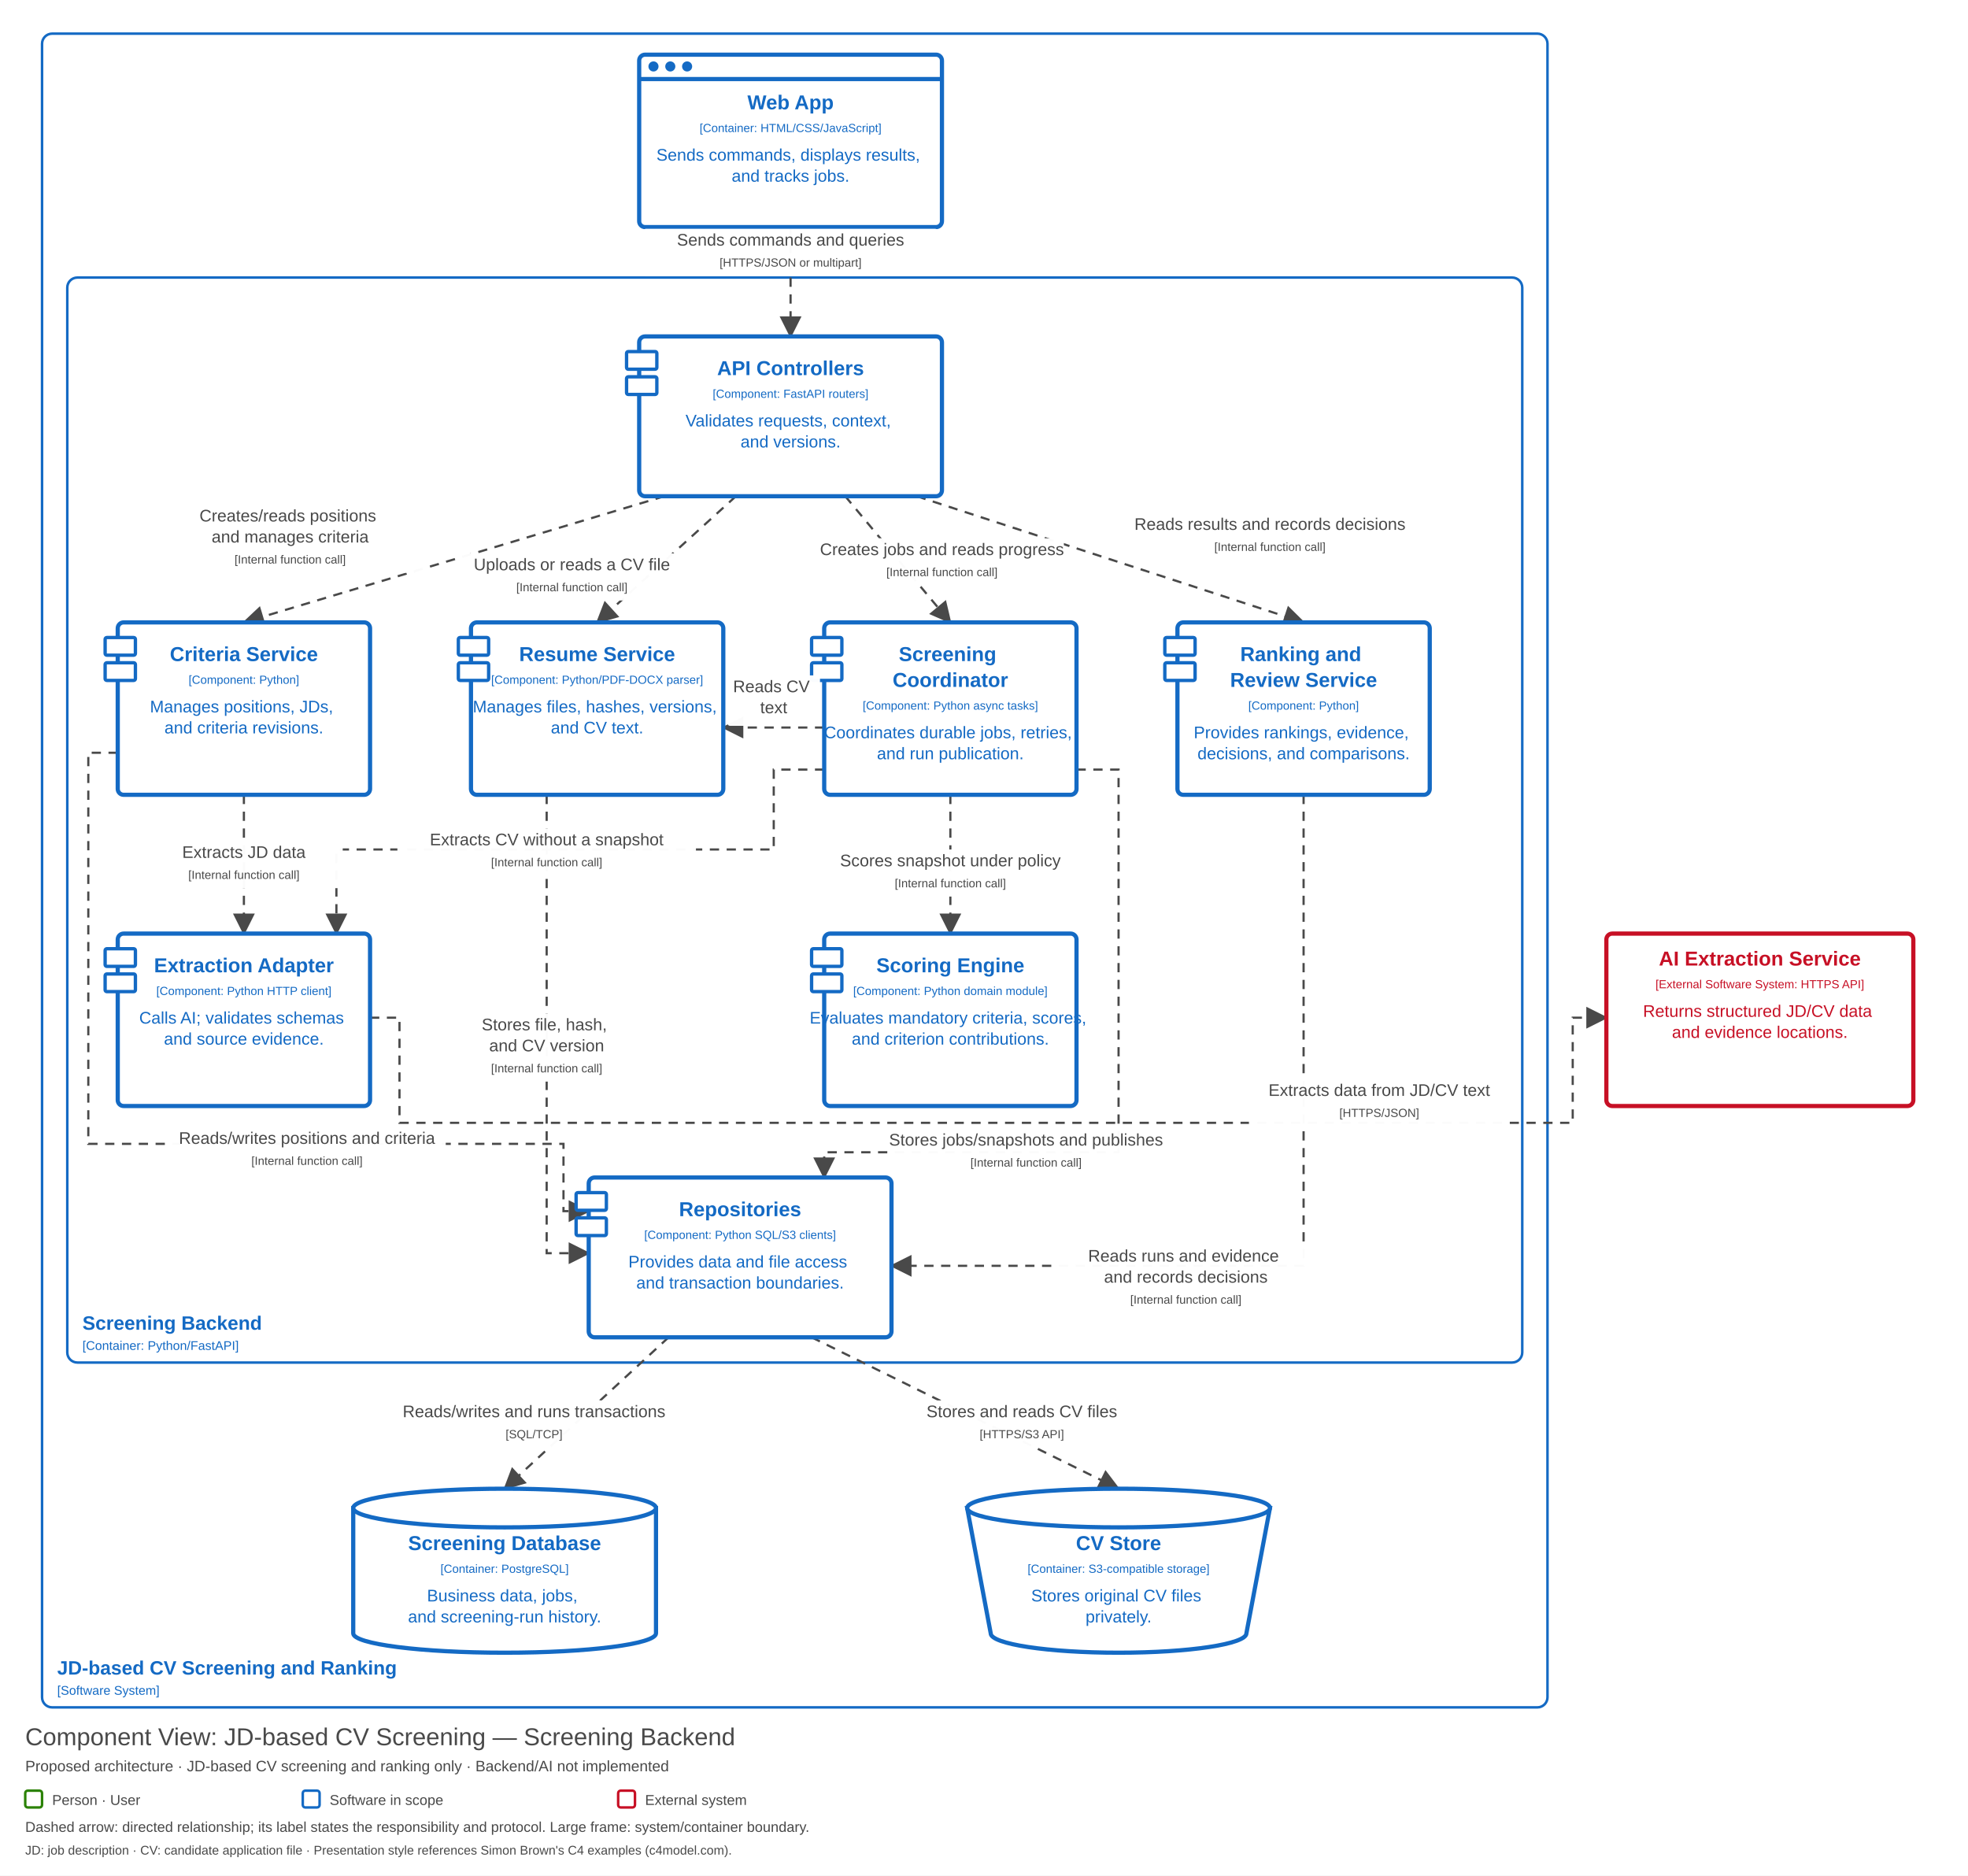
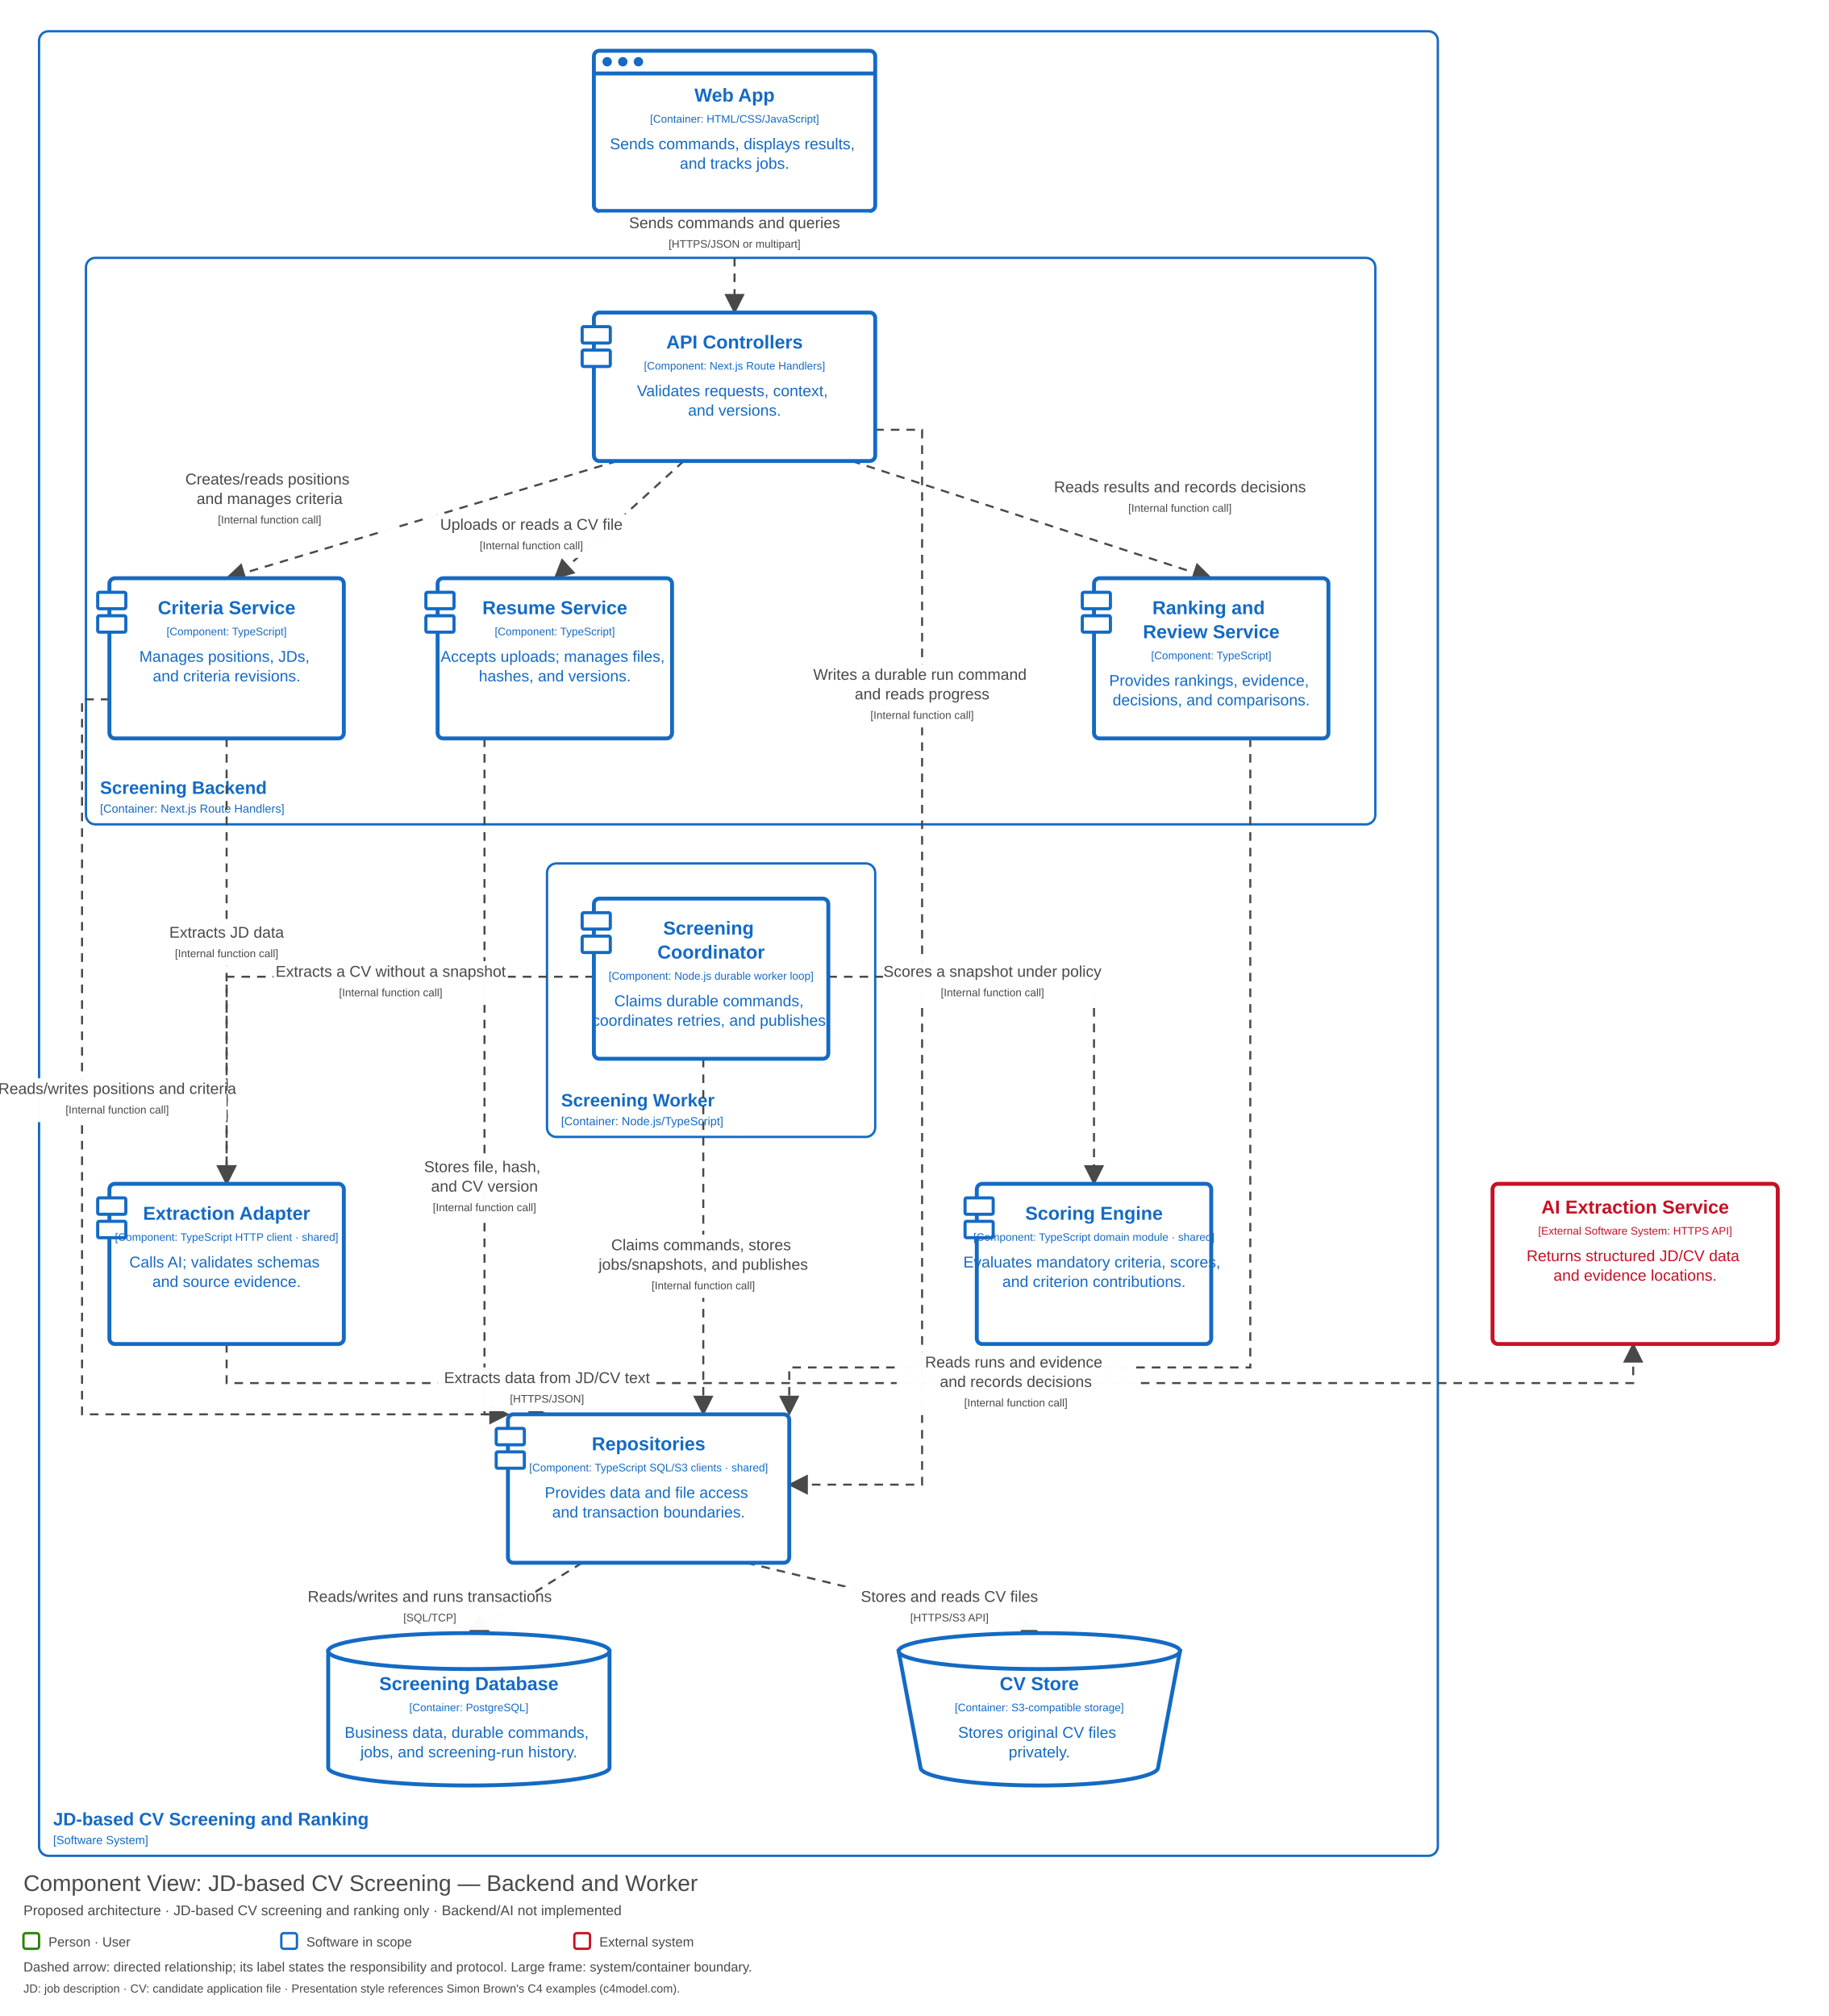
- <svg xmlns="http://www.w3.org/2000/svg" width="2340" height="2230" viewBox="0 0 2340 2230" role="img" aria-labelledby="title desc" font-family="Segoe UI, Arial, sans-serif">
+ <svg xmlns="http://www.w3.org/2000/svg" width="2340" height="2580" viewBox="0 0 2340 2580" role="img" aria-labelledby="title desc" font-family="Segoe UI, Arial, sans-serif">
  <defs>
    <marker id="arrow" viewBox="0 0 12 12" refX="11" refY="6" markerWidth="10" markerHeight="10" orient="auto">
      <path d="M 0 0 L 12 6 L 0 12 Z" fill="#494949" />
    </marker>
  </defs>
  <rect width="100%" height="100%" fill="white" />
-   <rect x="50" y="40" width="1790" height="1990" rx="12" fill="white" stroke="#146ac4" stroke-width="3" />
-   <text x="68" y="1991" fill="#146ac4" font-size="23" font-weight="700" text-anchor="start">
+   <rect x="50" y="40" width="1790" height="2335" rx="12" fill="white" stroke="#146ac4" stroke-width="3" />
+   <text x="68" y="2336" fill="#146ac4" font-size="23" font-weight="700" text-anchor="start">
    <tspan x="68" dy="0">JD-based CV Screening and Ranking</tspan>
  </text>
-   <text x="68" y="2015" fill="#146ac4" font-size="15" font-weight="400" text-anchor="start">
+   <text x="68" y="2360" fill="#146ac4" font-size="15" font-weight="400" text-anchor="start">
    <tspan x="68" dy="0">[Software System]</tspan>
  </text>
-   <rect x="80" y="330" width="1730" height="1290" rx="12" fill="white" stroke="#146ac4" stroke-width="3" />
-   <text x="98" y="1581" fill="#146ac4" font-size="23" font-weight="700" text-anchor="start">
-     <tspan x="98" dy="0">Screening Backend</tspan>
-   </text>
-   <text x="98" y="1605" fill="#146ac4" font-size="15" font-weight="400" text-anchor="start">
-     <tspan x="98" dy="0">[Container: Python/FastAPI]</tspan>
+   <rect x="110" y="330" width="1650" height="725" rx="12" fill="white" stroke="#146ac4" stroke-width="3" />
+   <text x="128" y="1016" fill="#146ac4" font-size="23" font-weight="700" text-anchor="start">
+     <tspan x="128" dy="0">Screening Backend</tspan>
+   </text>
+   <text x="128" y="1040" fill="#146ac4" font-size="15" font-weight="400" text-anchor="start">
+     <tspan x="128" dy="0">[Container: Next.js Route Handlers]</tspan>
+   </text>
+   <rect x="700" y="1105" width="420" height="350" rx="12" fill="white" stroke="#146ac4" stroke-width="3" />
+   <text x="718" y="1416" fill="#146ac4" font-size="23" font-weight="700" text-anchor="start">
+     <tspan x="718" dy="0">Screening Worker</tspan>
+   </text>
+   <text x="718" y="1440" fill="#146ac4" font-size="15" font-weight="400" text-anchor="start">
+     <tspan x="718" dy="0">[Container: Node.js/TypeScript]</tspan>
  </text>
  <polyline data-from="WEB" data-to="HTTP" points="940,270 940,400" fill="none" stroke="#494949" stroke-width="2.6" stroke-dasharray="11 9" marker-end="url(#arrow)" />
  <polyline data-from="HTTP" data-to="CRIT" points="790,590 290,740" fill="none" stroke="#494949" stroke-width="2.6" stroke-dasharray="11 9" marker-end="url(#arrow)" />
  <polyline data-from="HTTP" data-to="CV" points="875,590 710,740" fill="none" stroke="#494949" stroke-width="2.6" stroke-dasharray="11 9" marker-end="url(#arrow)" />
-   <polyline data-from="HTTP" data-to="RUN" points="1005,590 1130,740" fill="none" stroke="#494949" stroke-width="2.6" stroke-dasharray="11 9" marker-end="url(#arrow)" />
  <polyline data-from="HTTP" data-to="REVIEW" points="1090,590 1550,740" fill="none" stroke="#494949" stroke-width="2.6" stroke-dasharray="11 9" marker-end="url(#arrow)" />
-   <polyline data-from="RUN" data-to="CV" points="980,865 860,865" fill="none" stroke="#494949" stroke-width="2.6" stroke-dasharray="11 9" marker-end="url(#arrow)" />
-   <polyline data-from="CRIT" data-to="EXTRACT" points="290,945 290,1110" fill="none" stroke="#494949" stroke-width="2.6" stroke-dasharray="11 9" marker-end="url(#arrow)" />
-   <polyline data-from="CRIT" data-to="DATA" points="140,895 105,895 105,1360 670,1360 670,1440 700,1440" fill="none" stroke="#494949" stroke-width="2.6" stroke-dasharray="11 9" marker-end="url(#arrow)" />
-   <polyline data-from="CV" data-to="DATA" points="650,945 650,1490 700,1490" fill="none" stroke="#494949" stroke-width="2.6" stroke-dasharray="11 9" marker-end="url(#arrow)" />
-   <polyline data-from="RUN" data-to="EXTRACT" points="980,915 920,915 920,1010 400,1010 400,1110" fill="none" stroke="#494949" stroke-width="2.6" stroke-dasharray="11 9" marker-end="url(#arrow)" />
-   <polyline data-from="RUN" data-to="SCORE" points="1130,945 1130,1110" fill="none" stroke="#494949" stroke-width="2.6" stroke-dasharray="11 9" marker-end="url(#arrow)" />
-   <polyline data-from="RUN" data-to="DATA" points="1280,915 1330,915 1330,1370 980,1370 980,1400" fill="none" stroke="#494949" stroke-width="2.6" stroke-dasharray="11 9" marker-end="url(#arrow)" />
-   <polyline data-from="REVIEW" data-to="DATA" points="1550,945 1550,1505 1060,1505" fill="none" stroke="#494949" stroke-width="2.6" stroke-dasharray="11 9" marker-end="url(#arrow)" />
-   <polyline data-from="EXTRACT" data-to="AI" points="440,1210 475,1210 475,1335 1870,1335 1870,1210 1910,1210" fill="none" stroke="#494949" stroke-width="2.6" stroke-dasharray="11 9" marker-end="url(#arrow)" />
-   <polyline data-from="DATA" data-to="DB" points="795,1590 600,1770" fill="none" stroke="#494949" stroke-width="2.6" stroke-dasharray="11 9" marker-end="url(#arrow)" />
-   <polyline data-from="DATA" data-to="FILES" points="965,1590 1330,1770" fill="none" stroke="#494949" stroke-width="2.6" stroke-dasharray="11 9" marker-end="url(#arrow)" />
+   <polyline data-from="HTTP" data-to="DATA" points="1120,550 1180,550 1180,1900 1010,1900" fill="none" stroke="#494949" stroke-width="2.6" stroke-dasharray="11 9" marker-end="url(#arrow)" />
+   <polyline data-from="CRIT" data-to="EXTRACT" points="290,945 290,1515" fill="none" stroke="#494949" stroke-width="2.6" stroke-dasharray="11 9" marker-end="url(#arrow)" />
+   <polyline data-from="CRIT" data-to="DATA" points="140,895 105,895 105,1810 650,1810" fill="none" stroke="#494949" stroke-width="2.6" stroke-dasharray="11 9" marker-end="url(#arrow)" />
+   <polyline data-from="CV" data-to="DATA" points="620,945 620,1810 700,1810" fill="none" stroke="#494949" stroke-width="2.6" stroke-dasharray="11 9" marker-end="url(#arrow)" />
+   <polyline data-from="RUN" data-to="DATA" points="900,1355 900,1810" fill="none" stroke="#494949" stroke-width="2.6" stroke-dasharray="11 9" marker-end="url(#arrow)" />
+   <polyline data-from="RUN" data-to="EXTRACT" points="760,1250 290,1250 290,1515" fill="none" stroke="#494949" stroke-width="2.6" stroke-dasharray="11 9" marker-end="url(#arrow)" />
+   <polyline data-from="RUN" data-to="SCORE" points="1060,1250 1400,1250 1400,1515" fill="none" stroke="#494949" stroke-width="2.6" stroke-dasharray="11 9" marker-end="url(#arrow)" />
+   <polyline data-from="REVIEW" data-to="DATA" points="1600,945 1600,1750 1010,1750 1010,1810" fill="none" stroke="#494949" stroke-width="2.6" stroke-dasharray="11 9" marker-end="url(#arrow)" />
+   <polyline data-from="EXTRACT" data-to="AI" points="290,1720 290,1770 2090,1770 2090,1720" fill="none" stroke="#494949" stroke-width="2.6" stroke-dasharray="11 9" marker-end="url(#arrow)" />
+   <polyline data-from="DATA" data-to="DB" points="745,2000 600,2090" fill="none" stroke="#494949" stroke-width="2.6" stroke-dasharray="11 9" marker-end="url(#arrow)" />
+   <polyline data-from="DATA" data-to="FILES" points="955,2000 1330,2090" fill="none" stroke="#494949" stroke-width="2.6" stroke-dasharray="11 9" marker-end="url(#arrow)" />
  <g id="WEB">
    <rect x="760" y="65" width="360" height="205" rx="7" fill="white" stroke="#146ac4" stroke-width="5" />
    <path d="M 760 94 H 1120" stroke="#146ac4" stroke-width="5" />
    <circle cx="777" cy="79" r="6" fill="#146ac4" />
    <circle cx="797" cy="79" r="6" fill="#146ac4" />
    <circle cx="817" cy="79" r="6" fill="#146ac4" />
  </g>
  <text x="940" y="130" fill="#146ac4" font-size="24" font-weight="700" text-anchor="middle">
    <tspan x="940" dy="0">Web App</tspan>
  </text>
  <text x="940" y="157" fill="#146ac4" font-size="14" font-weight="400" text-anchor="middle">
    <tspan x="940" dy="0">[Container: HTML/CSS/JavaScript]</tspan>
  </text>
  <text x="940" y="191" fill="#146ac4" font-size="20" font-weight="400" text-anchor="middle">
    <tspan x="940" dy="0">Sends commands, displays results,</tspan>
    <tspan x="940" dy="25">and tracks jobs.</tspan>
  </text>
  <g id="HTTP">
    <rect x="760" y="400" width="360" height="190" rx="7" fill="white" stroke="#146ac4" stroke-width="5" />
    <rect x="745" y="418" width="36" height="21" rx="2" fill="white" stroke="#146ac4" stroke-width="4" />
    <rect x="745" y="448" width="36" height="21" rx="2" fill="white" stroke="#146ac4" stroke-width="4" />
  </g>
  <text x="940" y="446" fill="#146ac4" font-size="24" font-weight="700" text-anchor="middle">
    <tspan x="940" dy="0">API Controllers</tspan>
  </text>
  <text x="940" y="473" fill="#146ac4" font-size="14" font-weight="400" text-anchor="middle">
-     <tspan x="940" dy="0">[Component: FastAPI routers]</tspan>
+     <tspan x="940" dy="0">[Component: Next.js Route Handlers]</tspan>
  </text>
  <text x="940" y="507" fill="#146ac4" font-size="20" font-weight="400" text-anchor="middle">
    <tspan x="940" dy="0">Validates requests, context,</tspan>
    <tspan x="940" dy="25">and versions.</tspan>
  </text>
  <g id="CRIT">
    <rect x="140" y="740" width="300" height="205" rx="7" fill="white" stroke="#146ac4" stroke-width="5" />
    <rect x="125" y="758" width="36" height="21" rx="2" fill="white" stroke="#146ac4" stroke-width="4" />
    <rect x="125" y="788" width="36" height="21" rx="2" fill="white" stroke="#146ac4" stroke-width="4" />
  </g>
  <text x="290" y="786" fill="#146ac4" font-size="24" font-weight="700" text-anchor="middle">
    <tspan x="290" dy="0">Criteria Service</tspan>
  </text>
  <text x="290" y="813" fill="#146ac4" font-size="14" font-weight="400" text-anchor="middle">
-     <tspan x="290" dy="0">[Component: Python]</tspan>
+     <tspan x="290" dy="0">[Component: TypeScript]</tspan>
  </text>
  <text x="290" y="847" fill="#146ac4" font-size="20" font-weight="400" text-anchor="middle">
    <tspan x="290" dy="0">Manages positions, JDs,</tspan>
    <tspan x="290" dy="25">and criteria revisions.</tspan>
  </text>
  <g id="CV">
    <rect x="560" y="740" width="300" height="205" rx="7" fill="white" stroke="#146ac4" stroke-width="5" />
    <rect x="545" y="758" width="36" height="21" rx="2" fill="white" stroke="#146ac4" stroke-width="4" />
    <rect x="545" y="788" width="36" height="21" rx="2" fill="white" stroke="#146ac4" stroke-width="4" />
  </g>
  <text x="710" y="786" fill="#146ac4" font-size="24" font-weight="700" text-anchor="middle">
    <tspan x="710" dy="0">Resume Service</tspan>
  </text>
  <text x="710" y="813" fill="#146ac4" font-size="14" font-weight="400" text-anchor="middle">
-     <tspan x="710" dy="0">[Component: Python/PDF-DOCX parser]</tspan>
+     <tspan x="710" dy="0">[Component: TypeScript]</tspan>
  </text>
  <text x="710" y="847" fill="#146ac4" font-size="20" font-weight="400" text-anchor="middle">
-     <tspan x="710" dy="0">Manages files, hashes, versions,</tspan>
-     <tspan x="710" dy="25">and CV text.</tspan>
-   </text>
-   <g id="RUN">
-     <rect x="980" y="740" width="300" height="205" rx="7" fill="white" stroke="#146ac4" stroke-width="5" />
-     <rect x="965" y="758" width="36" height="21" rx="2" fill="white" stroke="#146ac4" stroke-width="4" />
-     <rect x="965" y="788" width="36" height="21" rx="2" fill="white" stroke="#146ac4" stroke-width="4" />
-   </g>
-   <text x="1130" y="786" fill="#146ac4" font-size="24" font-weight="700" text-anchor="middle">
-     <tspan x="1130" dy="0">Screening</tspan>
-     <tspan x="1130" dy="30.72">Coordinator</tspan>
-   </text>
-   <text x="1130" y="843.72" fill="#146ac4" font-size="14" font-weight="400" text-anchor="middle">
-     <tspan x="1130" dy="0">[Component: Python async tasks]</tspan>
-   </text>
-   <text x="1130" y="877.72" fill="#146ac4" font-size="20" font-weight="400" text-anchor="middle">
-     <tspan x="1130" dy="0">Coordinates durable jobs, retries,</tspan>
-     <tspan x="1130" dy="25">and run publication.</tspan>
+     <tspan x="710" dy="0">Accepts uploads; manages files,</tspan>
+     <tspan x="710" dy="25">hashes, and versions.</tspan>
  </text>
  <g id="REVIEW">
    <rect x="1400" y="740" width="300" height="205" rx="7" fill="white" stroke="#146ac4" stroke-width="5" />
    <rect x="1385" y="758" width="36" height="21" rx="2" fill="white" stroke="#146ac4" stroke-width="4" />
    <rect x="1385" y="788" width="36" height="21" rx="2" fill="white" stroke="#146ac4" stroke-width="4" />
  </g>
  <text x="1550" y="786" fill="#146ac4" font-size="24" font-weight="700" text-anchor="middle">
    <tspan x="1550" dy="0">Ranking and</tspan>
    <tspan x="1550" dy="30.72">Review Service</tspan>
  </text>
  <text x="1550" y="843.72" fill="#146ac4" font-size="14" font-weight="400" text-anchor="middle">
-     <tspan x="1550" dy="0">[Component: Python]</tspan>
+     <tspan x="1550" dy="0">[Component: TypeScript]</tspan>
  </text>
  <text x="1550" y="877.72" fill="#146ac4" font-size="20" font-weight="400" text-anchor="middle">
    <tspan x="1550" dy="0">Provides rankings, evidence,</tspan>
    <tspan x="1550" dy="25">decisions, and comparisons.</tspan>
  </text>
+   <g id="RUN">
+     <rect x="760" y="1150" width="300" height="205" rx="7" fill="white" stroke="#146ac4" stroke-width="5" />
+     <rect x="745" y="1168" width="36" height="21" rx="2" fill="white" stroke="#146ac4" stroke-width="4" />
+     <rect x="745" y="1198" width="36" height="21" rx="2" fill="white" stroke="#146ac4" stroke-width="4" />
+   </g>
+   <text x="910" y="1196" fill="#146ac4" font-size="24" font-weight="700" text-anchor="middle">
+     <tspan x="910" dy="0">Screening</tspan>
+     <tspan x="910" dy="30.72">Coordinator</tspan>
+   </text>
+   <text x="910" y="1253.72" fill="#146ac4" font-size="14" font-weight="400" text-anchor="middle">
+     <tspan x="910" dy="0">[Component: Node.js durable worker loop]</tspan>
+   </text>
+   <text x="910" y="1287.72" fill="#146ac4" font-size="20" font-weight="400" text-anchor="middle">
+     <tspan x="910" dy="0">Claims durable commands,</tspan>
+     <tspan x="910" dy="25">coordinates retries, and publishes.</tspan>
+   </text>
  <g id="EXTRACT">
-     <rect x="140" y="1110" width="300" height="205" rx="7" fill="white" stroke="#146ac4" stroke-width="5" />
-     <rect x="125" y="1128" width="36" height="21" rx="2" fill="white" stroke="#146ac4" stroke-width="4" />
-     <rect x="125" y="1158" width="36" height="21" rx="2" fill="white" stroke="#146ac4" stroke-width="4" />
-   </g>
-   <text x="290" y="1156" fill="#146ac4" font-size="24" font-weight="700" text-anchor="middle">
+     <rect x="140" y="1515" width="300" height="205" rx="7" fill="white" stroke="#146ac4" stroke-width="5" />
+     <rect x="125" y="1533" width="36" height="21" rx="2" fill="white" stroke="#146ac4" stroke-width="4" />
+     <rect x="125" y="1563" width="36" height="21" rx="2" fill="white" stroke="#146ac4" stroke-width="4" />
+   </g>
+   <text x="290" y="1561" fill="#146ac4" font-size="24" font-weight="700" text-anchor="middle">
    <tspan x="290" dy="0">Extraction Adapter</tspan>
  </text>
-   <text x="290" y="1183" fill="#146ac4" font-size="14" font-weight="400" text-anchor="middle">
-     <tspan x="290" dy="0">[Component: Python HTTP client]</tspan>
-   </text>
-   <text x="290" y="1217" fill="#146ac4" font-size="20" font-weight="400" text-anchor="middle">
+   <text x="290" y="1588" fill="#146ac4" font-size="14" font-weight="400" text-anchor="middle">
+     <tspan x="290" dy="0">[Component: TypeScript HTTP client · shared]</tspan>
+   </text>
+   <text x="290" y="1622" fill="#146ac4" font-size="20" font-weight="400" text-anchor="middle">
    <tspan x="290" dy="0">Calls AI; validates schemas</tspan>
    <tspan x="290" dy="25">and source evidence.</tspan>
  </text>
  <g id="SCORE">
-     <rect x="980" y="1110" width="300" height="205" rx="7" fill="white" stroke="#146ac4" stroke-width="5" />
-     <rect x="965" y="1128" width="36" height="21" rx="2" fill="white" stroke="#146ac4" stroke-width="4" />
-     <rect x="965" y="1158" width="36" height="21" rx="2" fill="white" stroke="#146ac4" stroke-width="4" />
-   </g>
-   <text x="1130" y="1156" fill="#146ac4" font-size="24" font-weight="700" text-anchor="middle">
-     <tspan x="1130" dy="0">Scoring Engine</tspan>
-   </text>
-   <text x="1130" y="1183" fill="#146ac4" font-size="14" font-weight="400" text-anchor="middle">
-     <tspan x="1130" dy="0">[Component: Python domain module]</tspan>
-   </text>
-   <text x="1130" y="1217" fill="#146ac4" font-size="20" font-weight="400" text-anchor="middle">
-     <tspan x="1130" dy="0">Evaluates mandatory criteria, scores,</tspan>
-     <tspan x="1130" dy="25">and criterion contributions.</tspan>
+     <rect x="1250" y="1515" width="300" height="205" rx="7" fill="white" stroke="#146ac4" stroke-width="5" />
+     <rect x="1235" y="1533" width="36" height="21" rx="2" fill="white" stroke="#146ac4" stroke-width="4" />
+     <rect x="1235" y="1563" width="36" height="21" rx="2" fill="white" stroke="#146ac4" stroke-width="4" />
+   </g>
+   <text x="1400" y="1561" fill="#146ac4" font-size="24" font-weight="700" text-anchor="middle">
+     <tspan x="1400" dy="0">Scoring Engine</tspan>
+   </text>
+   <text x="1400" y="1588" fill="#146ac4" font-size="14" font-weight="400" text-anchor="middle">
+     <tspan x="1400" dy="0">[Component: TypeScript domain module · shared]</tspan>
+   </text>
+   <text x="1400" y="1622" fill="#146ac4" font-size="20" font-weight="400" text-anchor="middle">
+     <tspan x="1400" dy="0">Evaluates mandatory criteria, scores,</tspan>
+     <tspan x="1400" dy="25">and criterion contributions.</tspan>
+   </text>
+   <g id="AI">
+     <rect x="1910" y="1515" width="365" height="205" rx="7" fill="white" stroke="#c71025" stroke-width="5" />
+   </g>
+   <text x="2092.5" y="1553" fill="#c71025" font-size="24" font-weight="700" text-anchor="middle">
+     <tspan x="2092.5" dy="0">AI Extraction Service</tspan>
+   </text>
+   <text x="2092.5" y="1580" fill="#c71025" font-size="14" font-weight="400" text-anchor="middle">
+     <tspan x="2092.5" dy="0">[External Software System: HTTPS API]</tspan>
+   </text>
+   <text x="2092.5" y="1614" fill="#c71025" font-size="20" font-weight="400" text-anchor="middle">
+     <tspan x="2092.5" dy="0">Returns structured JD/CV data</tspan>
+     <tspan x="2092.5" dy="25">and evidence locations.</tspan>
  </text>
  <g id="DATA">
-     <rect x="700" y="1400" width="360" height="190" rx="7" fill="white" stroke="#146ac4" stroke-width="5" />
-     <rect x="685" y="1418" width="36" height="21" rx="2" fill="white" stroke="#146ac4" stroke-width="4" />
-     <rect x="685" y="1448" width="36" height="21" rx="2" fill="white" stroke="#146ac4" stroke-width="4" />
-   </g>
-   <text x="880" y="1446" fill="#146ac4" font-size="24" font-weight="700" text-anchor="middle">
-     <tspan x="880" dy="0">Repositories</tspan>
-   </text>
-   <text x="880" y="1473" fill="#146ac4" font-size="14" font-weight="400" text-anchor="middle">
-     <tspan x="880" dy="0">[Component: Python SQL/S3 clients]</tspan>
-   </text>
-   <text x="880" y="1507" fill="#146ac4" font-size="20" font-weight="400" text-anchor="middle">
-     <tspan x="880" dy="0">Provides data and file access</tspan>
-     <tspan x="880" dy="25">and transaction boundaries.</tspan>
+     <rect x="650" y="1810" width="360" height="190" rx="7" fill="white" stroke="#146ac4" stroke-width="5" />
+     <rect x="635" y="1828" width="36" height="21" rx="2" fill="white" stroke="#146ac4" stroke-width="4" />
+     <rect x="635" y="1858" width="36" height="21" rx="2" fill="white" stroke="#146ac4" stroke-width="4" />
+   </g>
+   <text x="830" y="1856" fill="#146ac4" font-size="24" font-weight="700" text-anchor="middle">
+     <tspan x="830" dy="0">Repositories</tspan>
+   </text>
+   <text x="830" y="1883" fill="#146ac4" font-size="14" font-weight="400" text-anchor="middle">
+     <tspan x="830" dy="0">[Component: TypeScript SQL/S3 clients · shared]</tspan>
+   </text>
+   <text x="830" y="1917" fill="#146ac4" font-size="20" font-weight="400" text-anchor="middle">
+     <tspan x="830" dy="0">Provides data and file access</tspan>
+     <tspan x="830" dy="25">and transaction boundaries.</tspan>
  </text>
  <g id="DB">
-     <path d="M 420 1793 L 420 1942 A 180 23 0 0 0 780 1942 L 780 1793 Z" fill="white" stroke="#146ac4" stroke-width="5" />
-     <ellipse cx="600" cy="1793" rx="180" ry="23" fill="white" stroke="#146ac4" stroke-width="5" />
-   </g>
-   <text x="600" y="1843" fill="#146ac4" font-size="24" font-weight="700" text-anchor="middle">
+     <path d="M 420 2113 L 420 2262 A 180 23 0 0 0 780 2262 L 780 2113 Z" fill="white" stroke="#146ac4" stroke-width="5" />
+     <ellipse cx="600" cy="2113" rx="180" ry="23" fill="white" stroke="#146ac4" stroke-width="5" />
+   </g>
+   <text x="600" y="2163" fill="#146ac4" font-size="24" font-weight="700" text-anchor="middle">
    <tspan x="600" dy="0">Screening Database</tspan>
  </text>
-   <text x="600" y="1870" fill="#146ac4" font-size="14" font-weight="400" text-anchor="middle">
+   <text x="600" y="2190" fill="#146ac4" font-size="14" font-weight="400" text-anchor="middle">
    <tspan x="600" dy="0">[Container: PostgreSQL]</tspan>
  </text>
-   <text x="600" y="1904" fill="#146ac4" font-size="20" font-weight="400" text-anchor="middle">
-     <tspan x="600" dy="0">Business data, jobs,</tspan>
-     <tspan x="600" dy="25">and screening-run history.</tspan>
+   <text x="600" y="2224" fill="#146ac4" font-size="20" font-weight="400" text-anchor="middle">
+     <tspan x="600" dy="0">Business data, durable commands,</tspan>
+     <tspan x="600" dy="25">jobs, and screening-run history.</tspan>
  </text>
  <g id="FILES">
-     <path d="M 1150 1793 L 1178 1942 A 152 23 0 0 0 1482 1942 L 1510 1793 Z" fill="white" stroke="#146ac4" stroke-width="5" />
-     <ellipse cx="1330" cy="1793" rx="180" ry="23" fill="white" stroke="#146ac4" stroke-width="5" />
-   </g>
-   <text x="1330" y="1843" fill="#146ac4" font-size="24" font-weight="700" text-anchor="middle">
+     <path d="M 1150 2113 L 1178 2262 A 152 23 0 0 0 1482 2262 L 1510 2113 Z" fill="white" stroke="#146ac4" stroke-width="5" />
+     <ellipse cx="1330" cy="2113" rx="180" ry="23" fill="white" stroke="#146ac4" stroke-width="5" />
+   </g>
+   <text x="1330" y="2163" fill="#146ac4" font-size="24" font-weight="700" text-anchor="middle">
    <tspan x="1330" dy="0">CV Store</tspan>
  </text>
-   <text x="1330" y="1870" fill="#146ac4" font-size="14" font-weight="400" text-anchor="middle">
+   <text x="1330" y="2190" fill="#146ac4" font-size="14" font-weight="400" text-anchor="middle">
    <tspan x="1330" dy="0">[Container: S3-compatible storage]</tspan>
  </text>
-   <text x="1330" y="1904" fill="#146ac4" font-size="20" font-weight="400" text-anchor="middle">
+   <text x="1330" y="2224" fill="#146ac4" font-size="20" font-weight="400" text-anchor="middle">
    <tspan x="1330" dy="0">Stores original CV files</tspan>
    <tspan x="1330" dy="25">privately.</tspan>
-   </text>
-   <g id="AI">
-     <rect x="1910" y="1110" width="365" height="205" rx="7" fill="white" stroke="#c71025" stroke-width="5" />
-   </g>
-   <text x="2092.5" y="1148" fill="#c71025" font-size="24" font-weight="700" text-anchor="middle">
-     <tspan x="2092.5" dy="0">AI Extraction Service</tspan>
-   </text>
-   <text x="2092.5" y="1175" fill="#c71025" font-size="14" font-weight="400" text-anchor="middle">
-     <tspan x="2092.5" dy="0">[External Software System: HTTPS API]</tspan>
-   </text>
-   <text x="2092.5" y="1209" fill="#c71025" font-size="20" font-weight="400" text-anchor="middle">
-     <tspan x="2092.5" dy="0">Returns structured JD/CV data</tspan>
-     <tspan x="2092.5" dy="25">and evidence locations.</tspan>
  </text>
  <rect x="765" y="272" width="350" height="56" rx="3" fill="white" fill-opacity="0.98" />
  <text x="940" y="292" fill="#494949" font-size="20" font-weight="400" text-anchor="middle">
    <tspan x="940" dy="0">Sends commands and queries</tspan>
  </text>
  <text x="940" y="317" fill="#494949" font-size="14" font-weight="400" text-anchor="middle">
    <tspan x="940" dy="0">[HTTPS/JSON or multipart]</tspan>
  </text>
  <rect x="182.5" y="600" width="325" height="81" rx="3" fill="white" fill-opacity="0.98" />
  <text x="345" y="620" fill="#494949" font-size="20" font-weight="400" text-anchor="middle">
    <tspan x="345" dy="0">Creates/reads positions</tspan>
    <tspan x="345" dy="25">and manages criteria</tspan>
  </text>
  <text x="345" y="670" fill="#494949" font-size="14" font-weight="400" text-anchor="middle">
    <tspan x="345" dy="0">[Internal function call]</tspan>
  </text>
  <rect x="545" y="658" width="270" height="56" rx="3" fill="white" fill-opacity="0.98" />
  <text x="680" y="678" fill="#494949" font-size="20" font-weight="400" text-anchor="middle">
    <tspan x="680" dy="0">Uploads or reads a CV file</tspan>
  </text>
  <text x="680" y="703" fill="#494949" font-size="14" font-weight="400" text-anchor="middle">
    <tspan x="680" dy="0">[Internal function call]</tspan>
  </text>
-   <rect x="975" y="640" width="290" height="56" rx="3" fill="white" fill-opacity="0.98" />
-   <text x="1120" y="660" fill="#494949" font-size="20" font-weight="400" text-anchor="middle">
-     <tspan x="1120" dy="0">Creates jobs and reads progress</tspan>
-   </text>
-   <text x="1120" y="685" fill="#494949" font-size="14" font-weight="400" text-anchor="middle">
-     <tspan x="1120" dy="0">[Internal function call]</tspan>
-   </text>
  <rect x="1355" y="610" width="310" height="56" rx="3" fill="white" fill-opacity="0.98" />
  <text x="1510" y="630" fill="#494949" font-size="20" font-weight="400" text-anchor="middle">
    <tspan x="1510" dy="0">Reads results and records decisions</tspan>
  </text>
  <text x="1510" y="655" fill="#494949" font-size="14" font-weight="400" text-anchor="middle">
    <tspan x="1510" dy="0">[Internal function call]</tspan>
  </text>
-   <rect x="865" y="803" width="110" height="60" rx="3" fill="white" fill-opacity="0.98" />
-   <text x="920" y="823" fill="#494949" font-size="20" font-weight="400" text-anchor="middle">
-     <tspan x="920" dy="0">Reads CV</tspan>
-     <tspan x="920" dy="25">text</tspan>
-   </text>
-   <rect x="172.5" y="1000" width="235" height="56" rx="3" fill="white" fill-opacity="0.98" />
-   <text x="290" y="1020" fill="#494949" font-size="20" font-weight="400" text-anchor="middle">
+   <rect x="1040" y="850" width="280" height="81" rx="3" fill="white" fill-opacity="0.98" />
+   <text x="1180" y="870" fill="#494949" font-size="20" font-weight="400" text-anchor="middle">
+     <tspan x="1180" dy="0">Writes a durable run command</tspan>
+     <tspan x="1180" dy="25">and reads progress</tspan>
+   </text>
+   <text x="1180" y="920" fill="#494949" font-size="14" font-weight="400" text-anchor="middle">
+     <tspan x="1180" dy="0">[Internal function call]</tspan>
+   </text>
+   <rect x="172.5" y="1180" width="235" height="56" rx="3" fill="white" fill-opacity="0.98" />
+   <text x="290" y="1200" fill="#494949" font-size="20" font-weight="400" text-anchor="middle">
    <tspan x="290" dy="0">Extracts JD data</tspan>
  </text>
-   <text x="290" y="1045" fill="#494949" font-size="14" font-weight="400" text-anchor="middle">
+   <text x="290" y="1225" fill="#494949" font-size="14" font-weight="400" text-anchor="middle">
    <tspan x="290" dy="0">[Internal function call]</tspan>
  </text>
-   <rect x="200" y="1340" width="330" height="56" rx="3" fill="white" fill-opacity="0.98" />
-   <text x="365" y="1360" fill="#494949" font-size="20" font-weight="400" text-anchor="middle">
-     <tspan x="365" dy="0">Reads/writes positions and criteria</tspan>
-   </text>
-   <text x="365" y="1385" fill="#494949" font-size="14" font-weight="400" text-anchor="middle">
-     <tspan x="365" dy="0">[Internal function call]</tspan>
-   </text>
-   <rect x="532.5" y="1205" width="235" height="81" rx="3" fill="white" fill-opacity="0.98" />
-   <text x="650" y="1225" fill="#494949" font-size="20" font-weight="400" text-anchor="middle">
-     <tspan x="650" dy="0">Stores file, hash,</tspan>
-     <tspan x="650" dy="25">and CV version</tspan>
-   </text>
-   <text x="650" y="1275" fill="#494949" font-size="14" font-weight="400" text-anchor="middle">
-     <tspan x="650" dy="0">[Internal function call]</tspan>
-   </text>
-   <rect x="472.5" y="985" width="355" height="56" rx="3" fill="white" fill-opacity="0.98" />
-   <text x="650" y="1005" fill="#494949" font-size="20" font-weight="400" text-anchor="middle">
-     <tspan x="650" dy="0">Extracts CV without a snapshot</tspan>
-   </text>
-   <text x="650" y="1030" fill="#494949" font-size="14" font-weight="400" text-anchor="middle">
-     <tspan x="650" dy="0">[Internal function call]</tspan>
-   </text>
-   <rect x="982.5" y="1010" width="295" height="56" rx="3" fill="white" fill-opacity="0.98" />
-   <text x="1130" y="1030" fill="#494949" font-size="20" font-weight="400" text-anchor="middle">
-     <tspan x="1130" dy="0">Scores snapshot under policy</tspan>
-   </text>
-   <text x="1130" y="1055" fill="#494949" font-size="14" font-weight="400" text-anchor="middle">
-     <tspan x="1130" dy="0">[Internal function call]</tspan>
-   </text>
-   <rect x="1062.5" y="1342" width="315" height="56" rx="3" fill="white" fill-opacity="0.98" />
-   <text x="1220" y="1362" fill="#494949" font-size="20" font-weight="400" text-anchor="middle">
-     <tspan x="1220" dy="0">Stores jobs/snapshots and publishes</tspan>
-   </text>
-   <text x="1220" y="1387" fill="#494949" font-size="14" font-weight="400" text-anchor="middle">
-     <tspan x="1220" dy="0">[Internal function call]</tspan>
-   </text>
-   <rect x="1257.5" y="1480" width="305" height="81" rx="3" fill="white" fill-opacity="0.98" />
-   <text x="1410" y="1500" fill="#494949" font-size="20" font-weight="400" text-anchor="middle">
-     <tspan x="1410" dy="0">Reads runs and evidence</tspan>
-     <tspan x="1410" dy="25">and records decisions</tspan>
-   </text>
-   <text x="1410" y="1550" fill="#494949" font-size="14" font-weight="400" text-anchor="middle">
-     <tspan x="1410" dy="0">[Internal function call]</tspan>
-   </text>
-   <rect x="1485" y="1283" width="310" height="56" rx="3" fill="white" fill-opacity="0.98" />
-   <text x="1640" y="1303" fill="#494949" font-size="20" font-weight="400" text-anchor="middle">
-     <tspan x="1640" dy="0">Extracts data from JD/CV text</tspan>
-   </text>
-   <text x="1640" y="1328" fill="#494949" font-size="14" font-weight="400" text-anchor="middle">
-     <tspan x="1640" dy="0">[HTTPS/JSON]</tspan>
-   </text>
-   <rect x="500" y="1665" width="270" height="56" rx="3" fill="white" fill-opacity="0.98" />
-   <text x="635" y="1685" fill="#494949" font-size="20" font-weight="400" text-anchor="middle">
-     <tspan x="635" dy="0">Reads/writes and runs transactions</tspan>
-   </text>
-   <text x="635" y="1710" fill="#494949" font-size="14" font-weight="400" text-anchor="middle">
-     <tspan x="635" dy="0">[SQL/TCP]</tspan>
-   </text>
-   <rect x="1080" y="1665" width="270" height="56" rx="3" fill="white" fill-opacity="0.98" />
-   <text x="1215" y="1685" fill="#494949" font-size="20" font-weight="400" text-anchor="middle">
+   <rect x="10" y="1380" width="280" height="56" rx="3" fill="white" fill-opacity="0.98" />
+   <text x="150" y="1400" fill="#494949" font-size="20" font-weight="400" text-anchor="middle">
+     <tspan x="150" dy="0">Reads/writes positions and criteria</tspan>
+   </text>
+   <text x="150" y="1425" fill="#494949" font-size="14" font-weight="400" text-anchor="middle">
+     <tspan x="150" dy="0">[Internal function call]</tspan>
+   </text>
+   <rect x="520" y="1480" width="200" height="81" rx="3" fill="white" fill-opacity="0.98" />
+   <text x="620" y="1500" fill="#494949" font-size="20" font-weight="400" text-anchor="middle">
+     <tspan x="620" dy="0">Stores file, hash,</tspan>
+     <tspan x="620" dy="25">and CV version</tspan>
+   </text>
+   <text x="620" y="1550" fill="#494949" font-size="14" font-weight="400" text-anchor="middle">
+     <tspan x="620" dy="0">[Internal function call]</tspan>
+   </text>
+   <rect x="760" y="1580" width="280" height="81" rx="3" fill="white" fill-opacity="0.98" />
+   <text x="900" y="1600" fill="#494949" font-size="20" font-weight="400" text-anchor="middle">
+     <tspan x="900" dy="0">Claims commands, stores</tspan>
+     <tspan x="900" dy="25">jobs/snapshots, and publishes</tspan>
+   </text>
+   <text x="900" y="1650" fill="#494949" font-size="14" font-weight="400" text-anchor="middle">
+     <tspan x="900" dy="0">[Internal function call]</tspan>
+   </text>
+   <rect x="350" y="1230" width="300" height="56" rx="3" fill="white" fill-opacity="0.98" />
+   <text x="500" y="1250" fill="#494949" font-size="20" font-weight="400" text-anchor="middle">
+     <tspan x="500" dy="0">Extracts a CV without a snapshot</tspan>
+   </text>
+   <text x="500" y="1275" fill="#494949" font-size="14" font-weight="400" text-anchor="middle">
+     <tspan x="500" dy="0">[Internal function call]</tspan>
+   </text>
+   <rect x="1130" y="1230" width="280" height="56" rx="3" fill="white" fill-opacity="0.98" />
+   <text x="1270" y="1250" fill="#494949" font-size="20" font-weight="400" text-anchor="middle">
+     <tspan x="1270" dy="0">Scores a snapshot under policy</tspan>
+   </text>
+   <text x="1270" y="1275" fill="#494949" font-size="14" font-weight="400" text-anchor="middle">
+     <tspan x="1270" dy="0">[Internal function call]</tspan>
+   </text>
+   <rect x="1147.5" y="1730" width="305" height="81" rx="3" fill="white" fill-opacity="0.98" />
+   <text x="1300" y="1750" fill="#494949" font-size="20" font-weight="400" text-anchor="middle">
+     <tspan x="1300" dy="0">Reads runs and evidence</tspan>
+     <tspan x="1300" dy="25">and records decisions</tspan>
+   </text>
+   <text x="1300" y="1800" fill="#494949" font-size="14" font-weight="400" text-anchor="middle">
+     <tspan x="1300" dy="0">[Internal function call]</tspan>
+   </text>
+   <rect x="560" y="1750" width="280" height="56" rx="3" fill="white" fill-opacity="0.98" />
+   <text x="700" y="1770" fill="#494949" font-size="20" font-weight="400" text-anchor="middle">
+     <tspan x="700" dy="0">Extracts data from JD/CV text</tspan>
+   </text>
+   <text x="700" y="1795" fill="#494949" font-size="14" font-weight="400" text-anchor="middle">
+     <tspan x="700" dy="0">[HTTPS/JSON]</tspan>
+   </text>
+   <rect x="415" y="2030" width="270" height="56" rx="3" fill="white" fill-opacity="0.98" />
+   <text x="550" y="2050" fill="#494949" font-size="20" font-weight="400" text-anchor="middle">
+     <tspan x="550" dy="0">Reads/writes and runs transactions</tspan>
+   </text>
+   <text x="550" y="2075" fill="#494949" font-size="14" font-weight="400" text-anchor="middle">
+     <tspan x="550" dy="0">[SQL/TCP]</tspan>
+   </text>
+   <rect x="1080" y="2030" width="270" height="56" rx="3" fill="white" fill-opacity="0.98" />
+   <text x="1215" y="2050" fill="#494949" font-size="20" font-weight="400" text-anchor="middle">
    <tspan x="1215" dy="0">Stores and reads CV files</tspan>
  </text>
-   <text x="1215" y="1710" fill="#494949" font-size="14" font-weight="400" text-anchor="middle">
+   <text x="1215" y="2075" fill="#494949" font-size="14" font-weight="400" text-anchor="middle">
    <tspan x="1215" dy="0">[HTTPS/S3 API]</tspan>
  </text>
-   <text x="30" y="2075" fill="#494949" font-size="29" font-weight="400" text-anchor="start">
-     <tspan x="30" dy="0">Component View: JD-based CV Screening — Screening Backend</tspan>
-   </text>
-   <text x="30" y="2106" fill="#494949" font-size="18" font-weight="400" text-anchor="start">
+   <text x="30" y="2420" fill="#494949" font-size="29" font-weight="400" text-anchor="start">
+     <tspan x="30" dy="0">Component View: JD-based CV Screening — Backend and Worker</tspan>
+   </text>
+   <text x="30" y="2451" fill="#494949" font-size="18" font-weight="400" text-anchor="start">
    <tspan x="30" dy="0">Proposed architecture · JD-based CV screening and ranking only · Backend/AI not implemented</tspan>
  </text>
-   <rect x="30" y="2129" width="20" height="20" rx="3" fill="white" stroke="#2b8205" stroke-width="3" />
-   <text x="62" y="2146" fill="#494949" font-size="17" font-weight="400" text-anchor="start">
+   <rect x="30" y="2474" width="20" height="20" rx="3" fill="white" stroke="#2b8205" stroke-width="3" />
+   <text x="62" y="2491" fill="#494949" font-size="17" font-weight="400" text-anchor="start">
    <tspan x="62" dy="0">Person · User</tspan>
  </text>
-   <rect x="360" y="2129" width="20" height="20" rx="3" fill="white" stroke="#146ac4" stroke-width="3" />
-   <text x="392" y="2146" fill="#494949" font-size="17" font-weight="400" text-anchor="start">
+   <rect x="360" y="2474" width="20" height="20" rx="3" fill="white" stroke="#146ac4" stroke-width="3" />
+   <text x="392" y="2491" fill="#494949" font-size="17" font-weight="400" text-anchor="start">
    <tspan x="392" dy="0">Software in scope</tspan>
  </text>
-   <rect x="735" y="2129" width="20" height="20" rx="3" fill="white" stroke="#c71025" stroke-width="3" />
-   <text x="767" y="2146" fill="#494949" font-size="17" font-weight="400" text-anchor="start">
+   <rect x="735" y="2474" width="20" height="20" rx="3" fill="white" stroke="#c71025" stroke-width="3" />
+   <text x="767" y="2491" fill="#494949" font-size="17" font-weight="400" text-anchor="start">
    <tspan x="767" dy="0">External system</tspan>
  </text>
-   <text x="30" y="2178" fill="#494949" font-size="17" font-weight="400" text-anchor="start">
+   <text x="30" y="2523" fill="#494949" font-size="17" font-weight="400" text-anchor="start">
    <tspan x="30" dy="0">Dashed arrow: directed relationship; its label states the responsibility and protocol. Large frame: system/container boundary.</tspan>
  </text>
-   <text x="30" y="2205" fill="#494949" font-size="15" font-weight="400" text-anchor="start">
+   <text x="30" y="2550" fill="#494949" font-size="15" font-weight="400" text-anchor="start">
    <tspan x="30" dy="0">JD: job description · CV: candidate application file · Presentation style references Simon Brown's C4 examples (c4model.com).</tspan>
  </text>
</svg>
